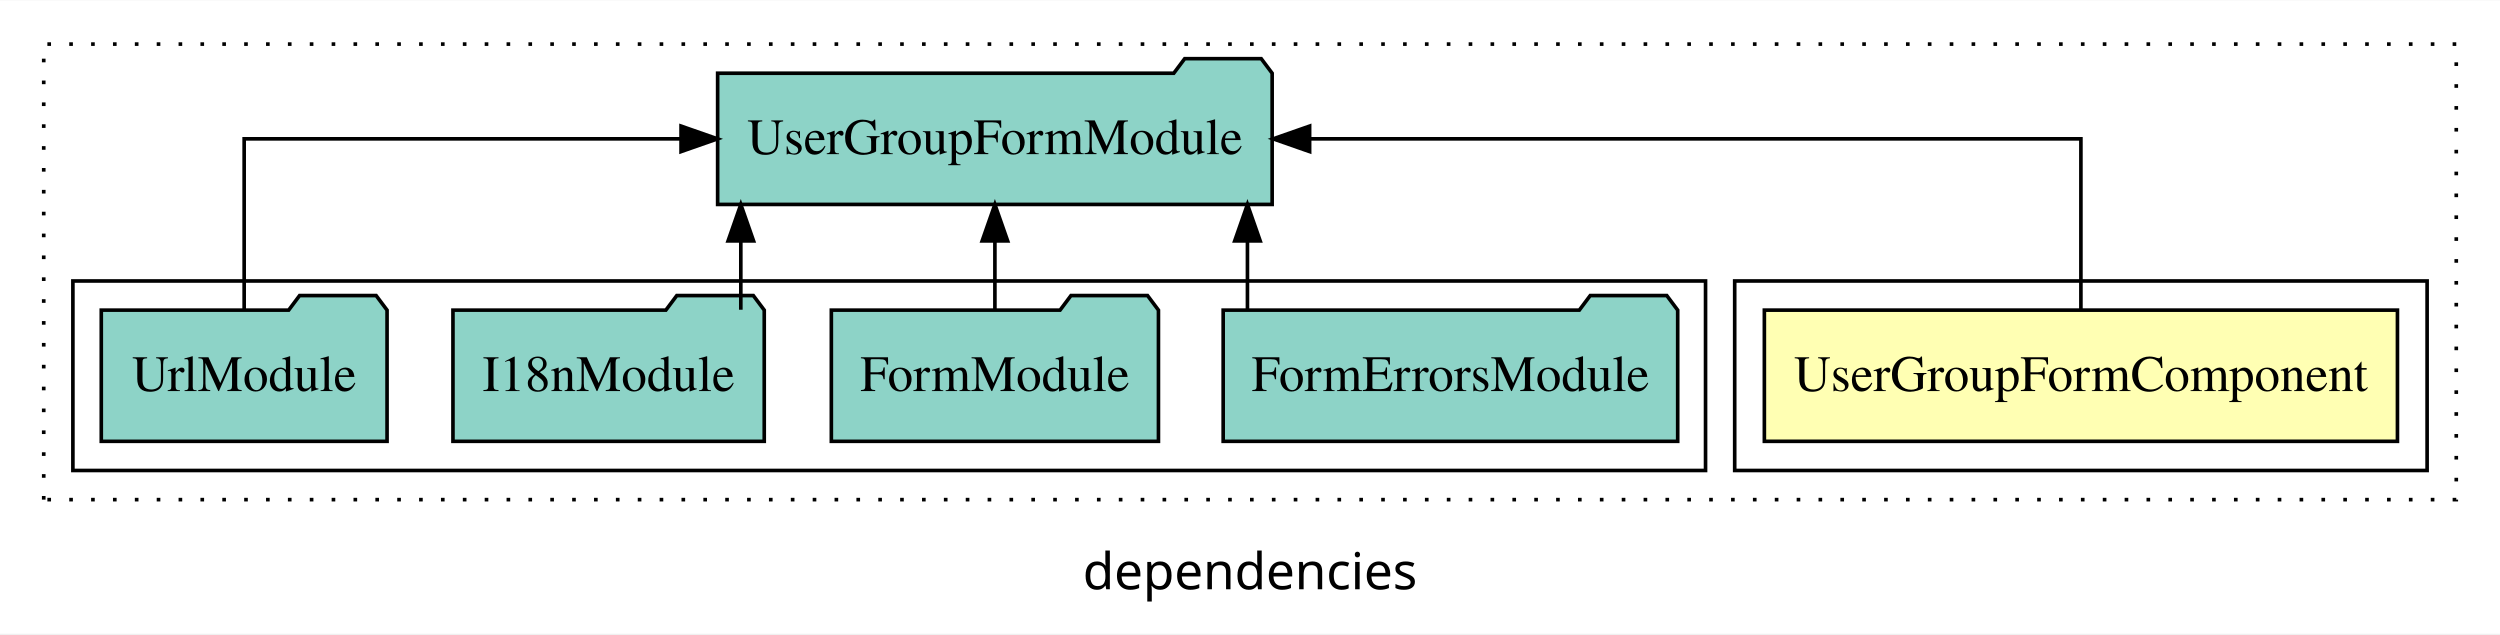
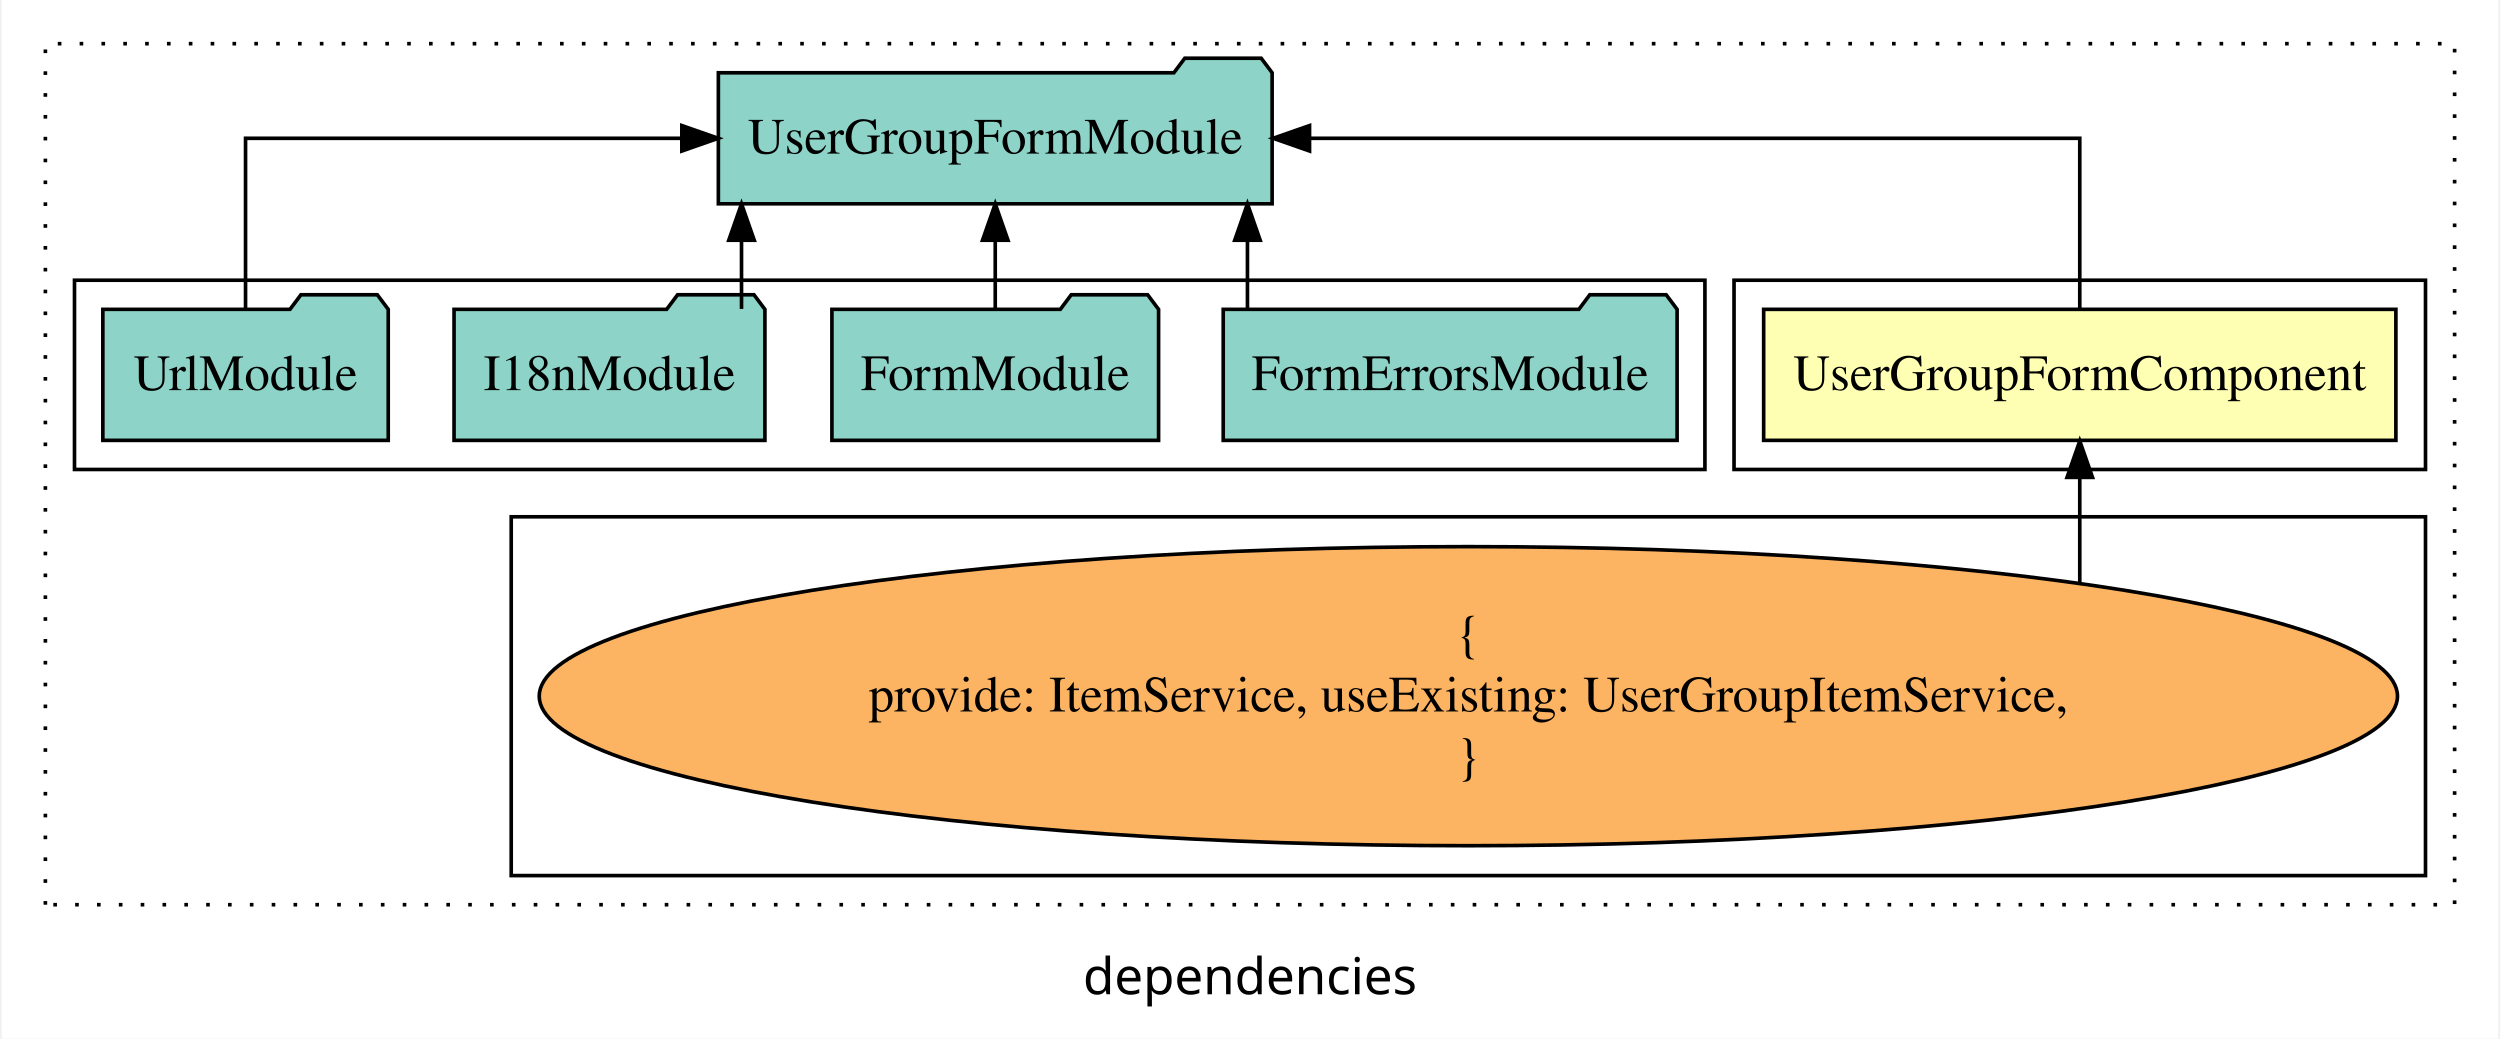
- <svg xmlns="http://www.w3.org/2000/svg" width="686pt" height="174pt" viewBox="0.00 0.00 686.00 173.80">
-   <g id="graph0" class="graph" transform="scale(1 1) rotate(0) translate(4 169.8)">
-     <polygon fill="white" stroke="transparent" points="-4,4 -4,-169.8 682,-169.8 682,4 -4,4" />
+ <svg xmlns="http://www.w3.org/2000/svg" width="686pt" height="285pt" viewBox="0.00 0.00 686.00 285.39">
+   <g id="graph0" class="graph" transform="scale(1 1) rotate(0) translate(4 281.39)">
+     <polygon fill="white" stroke="transparent" points="-4,4 -4,-281.39 682,-281.39 682,4 -4,4" />
    <text text-anchor="middle" x="339" y="-8.2" font-family="sans-serif" font-size="14.00">dependencies</text>
    <g id="clust1" class="cluster">
-       <polygon fill="none" stroke="black" stroke-dasharray="1,5" points="8,-32.8 8,-157.8 670,-157.8 670,-32.8 8,-32.8" />
+       <polygon fill="none" stroke="black" stroke-dasharray="1,5" points="8,-32.8 8,-269.39 670,-269.39 670,-32.8 8,-32.8" />
    </g>
    <g id="clust2" class="cluster">
-       <polygon fill="none" stroke="black" points="472,-40.8 472,-92.8 662,-92.8 662,-40.8 472,-40.8" />
+       <polygon fill="none" stroke="black" points="472,-152.39 472,-204.39 662,-204.39 662,-152.39 472,-152.39" />
+     </g>
+     <g id="clust3" class="cluster">
+       <polygon fill="none" stroke="black" points="136,-40.8 136,-139.39 662,-139.39 662,-40.8 136,-40.8" />
    </g>
    <g id="clust4" class="cluster">
-       <polygon fill="none" stroke="black" points="16,-40.8 16,-92.8 464,-92.8 464,-40.8 16,-40.8" />
+       <polygon fill="none" stroke="black" points="16,-152.39 16,-204.39 464,-204.39 464,-152.39 16,-152.39" />
    </g>
    <g id="node1" class="node">
-       <polygon fill="#ffffb3" stroke="black" points="653.86,-84.8 480.14,-84.8 480.14,-48.8 653.86,-48.8 653.86,-84.8" />
-       <text text-anchor="middle" x="567" y="-62.6" font-family="Times,serif" font-size="14.00">UserGroupFormComponent</text>
+       <polygon fill="#ffffb3" stroke="black" points="653.86,-196.39 480.14,-196.39 480.14,-160.39 653.86,-160.39 653.86,-196.39" />
+       <text text-anchor="middle" x="567" y="-174.19" font-family="Times,serif" font-size="14.00">UserGroupFormComponent</text>
    </g>
    <g id="node2" class="node">
-       <polygon fill="#8dd3c7" stroke="black" points="345.08,-149.8 342.08,-153.8 321.08,-153.8 318.08,-149.8 192.92,-149.8 192.92,-113.8 345.08,-113.8 345.08,-149.8" />
-       <text text-anchor="middle" x="269" y="-127.6" font-family="Times,serif" font-size="14.00">UserGroupFormModule</text>
+       <polygon fill="#8dd3c7" stroke="black" points="345.08,-261.39 342.08,-265.39 321.08,-265.39 318.08,-261.39 192.92,-261.39 192.92,-225.39 345.08,-225.39 345.08,-261.39" />
+       <text text-anchor="middle" x="269" y="-239.19" font-family="Times,serif" font-size="14.00">UserGroupFormModule</text>
    </g>
    <g id="edge1" class="edge">
-       <path fill="none" stroke="black" d="M567,-84.91C567,-104.14 567,-131.8 567,-131.8 567,-131.8 355.36,-131.8 355.36,-131.8" />
-       <polygon fill="black" stroke="black" points="355.36,-128.3 345.36,-131.8 355.36,-135.3 355.36,-128.3" />
+       <path fill="none" stroke="black" d="M567,-196.5C567,-215.73 567,-243.39 567,-243.39 567,-243.39 355.36,-243.39 355.36,-243.39" />
+       <polygon fill="black" stroke="black" points="355.36,-239.89 345.36,-243.39 355.36,-246.89 355.36,-239.89" />
    </g>
    <g id="node3" class="node">
-       <polygon fill="#8dd3c7" stroke="black" points="456.36,-84.8 453.36,-88.8 432.36,-88.8 429.36,-84.8 331.64,-84.8 331.64,-48.8 456.36,-48.8 456.36,-84.8" />
-       <text text-anchor="middle" x="394" y="-62.6" font-family="Times,serif" font-size="14.00">FormErrorsModule</text>
+       <ellipse fill="#fdb462" stroke="black" cx="399" cy="-90.1" rx="255.3" ry="41.09" />
+       <text text-anchor="middle" x="399" y="-102.7" font-family="Times,serif" font-size="14.00">{</text>
+       <text text-anchor="middle" x="399" y="-85.9" font-family="Times,serif" font-size="14.00">    provide: ItemService, useExisting: UserGroupItemService,</text>
+       <text text-anchor="middle" x="399" y="-69.1" font-family="Times,serif" font-size="14.00">}</text>
    </g>
    <g id="edge2" class="edge">
-       <path fill="none" stroke="black" d="M338.3,-84.91C338.3,-84.91 338.3,-103.79 338.3,-103.79" />
-       <polygon fill="black" stroke="black" points="334.8,-103.79 338.3,-113.79 341.8,-103.79 334.8,-103.79" />
+       <path fill="none" stroke="black" d="M567,-121.47C567,-121.47 567,-150.22 567,-150.22" />
+       <polygon fill="black" stroke="black" points="563.5,-150.22 567,-160.22 570.5,-150.22 563.5,-150.22" />
    </g>
    <g id="node4" class="node">
-       <polygon fill="#8dd3c7" stroke="black" points="313.88,-84.8 310.88,-88.8 289.88,-88.8 286.88,-84.8 224.12,-84.8 224.12,-48.8 313.88,-48.8 313.88,-84.8" />
-       <text text-anchor="middle" x="269" y="-62.6" font-family="Times,serif" font-size="14.00">FormModule</text>
+       <polygon fill="#8dd3c7" stroke="black" points="456.36,-196.39 453.36,-200.39 432.36,-200.39 429.36,-196.39 331.64,-196.39 331.64,-160.39 456.36,-160.39 456.36,-196.39" />
+       <text text-anchor="middle" x="394" y="-174.19" font-family="Times,serif" font-size="14.00">FormErrorsModule</text>
    </g>
    <g id="edge3" class="edge">
-       <path fill="none" stroke="black" d="M269,-84.91C269,-84.91 269,-103.79 269,-103.79" />
-       <polygon fill="black" stroke="black" points="265.5,-103.79 269,-113.79 272.5,-103.79 265.5,-103.79" />
+       <path fill="none" stroke="black" d="M338.3,-196.5C338.3,-196.5 338.3,-215.38 338.3,-215.38" />
+       <polygon fill="black" stroke="black" points="334.8,-215.38 338.3,-225.38 341.8,-215.38 334.8,-215.38" />
    </g>
    <g id="node5" class="node">
-       <polygon fill="#8dd3c7" stroke="black" points="205.71,-84.8 202.71,-88.8 181.71,-88.8 178.71,-84.8 120.29,-84.8 120.29,-48.8 205.71,-48.8 205.71,-84.8" />
-       <text text-anchor="middle" x="163" y="-62.6" font-family="Times,serif" font-size="14.00">I18nModule</text>
+       <polygon fill="#8dd3c7" stroke="black" points="313.88,-196.39 310.88,-200.39 289.88,-200.39 286.88,-196.39 224.12,-196.39 224.12,-160.39 313.88,-160.39 313.88,-196.39" />
+       <text text-anchor="middle" x="269" y="-174.19" font-family="Times,serif" font-size="14.00">FormModule</text>
    </g>
    <g id="edge4" class="edge">
-       <path fill="none" stroke="black" d="M199.28,-84.91C199.28,-84.91 199.28,-103.79 199.28,-103.79" />
-       <polygon fill="black" stroke="black" points="195.78,-103.79 199.28,-113.79 202.78,-103.79 195.78,-103.79" />
+       <path fill="none" stroke="black" d="M269,-196.5C269,-196.5 269,-215.38 269,-215.38" />
+       <polygon fill="black" stroke="black" points="265.5,-215.38 269,-225.38 272.5,-215.38 265.5,-215.38" />
    </g>
    <g id="node6" class="node">
-       <polygon fill="#8dd3c7" stroke="black" points="102.21,-84.8 99.21,-88.8 78.21,-88.8 75.21,-84.8 23.79,-84.8 23.79,-48.8 102.21,-48.8 102.21,-84.8" />
-       <text text-anchor="middle" x="63" y="-62.6" font-family="Times,serif" font-size="14.00">UrlModule</text>
+       <polygon fill="#8dd3c7" stroke="black" points="205.71,-196.39 202.71,-200.39 181.71,-200.39 178.71,-196.39 120.29,-196.39 120.29,-160.39 205.71,-160.39 205.71,-196.39" />
+       <text text-anchor="middle" x="163" y="-174.19" font-family="Times,serif" font-size="14.00">I18nModule</text>
    </g>
    <g id="edge5" class="edge">
-       <path fill="none" stroke="black" d="M63,-84.91C63,-104.14 63,-131.8 63,-131.8 63,-131.8 182.88,-131.8 182.88,-131.8" />
-       <polygon fill="black" stroke="black" points="182.88,-135.3 192.88,-131.8 182.88,-128.3 182.88,-135.3" />
+       <path fill="none" stroke="black" d="M199.28,-196.5C199.28,-196.5 199.28,-215.38 199.28,-215.38" />
+       <polygon fill="black" stroke="black" points="195.78,-215.38 199.28,-225.38 202.78,-215.38 195.78,-215.38" />
+     </g>
+     <g id="node7" class="node">
+       <polygon fill="#8dd3c7" stroke="black" points="102.21,-196.39 99.21,-200.39 78.21,-200.39 75.21,-196.39 23.79,-196.39 23.79,-160.39 102.21,-160.39 102.21,-196.39" />
+       <text text-anchor="middle" x="63" y="-174.19" font-family="Times,serif" font-size="14.00">UrlModule</text>
+     </g>
+     <g id="edge6" class="edge">
+       <path fill="none" stroke="black" d="M63,-196.5C63,-215.73 63,-243.39 63,-243.39 63,-243.39 182.88,-243.39 182.88,-243.39" />
+       <polygon fill="black" stroke="black" points="182.88,-246.89 192.88,-243.39 182.88,-239.89 182.88,-246.89" />
    </g>
  </g>
</svg>
